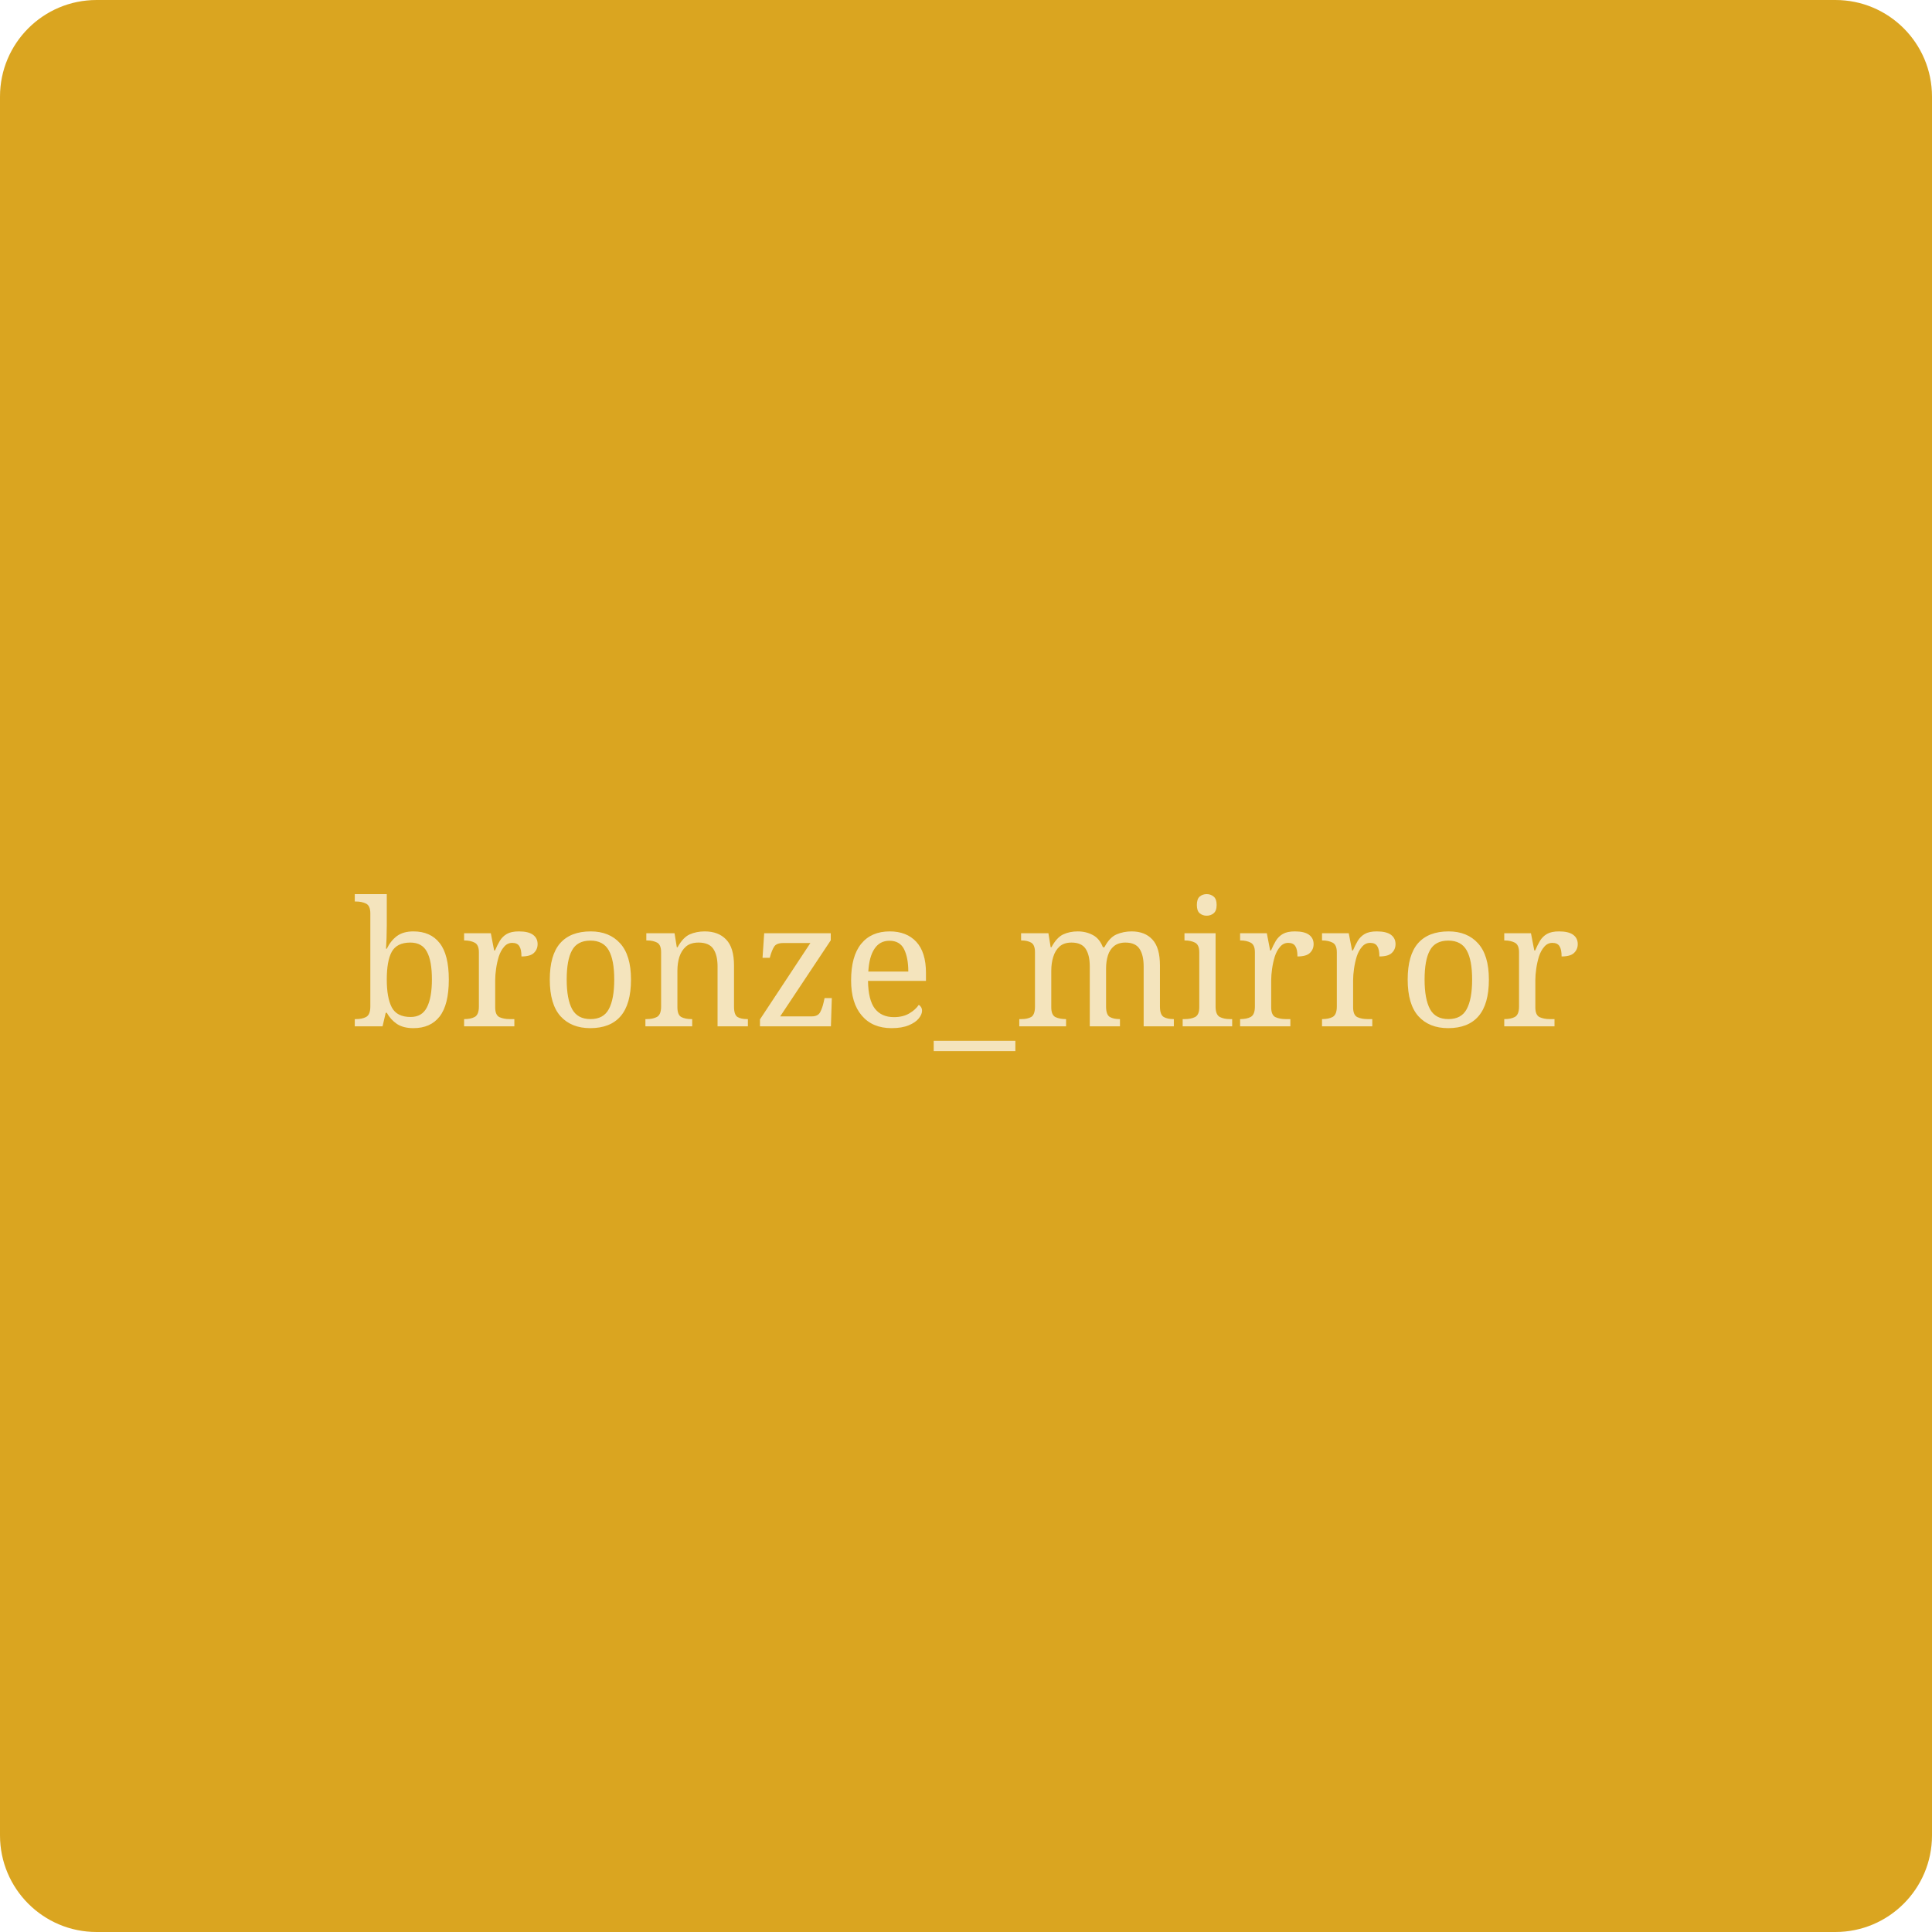
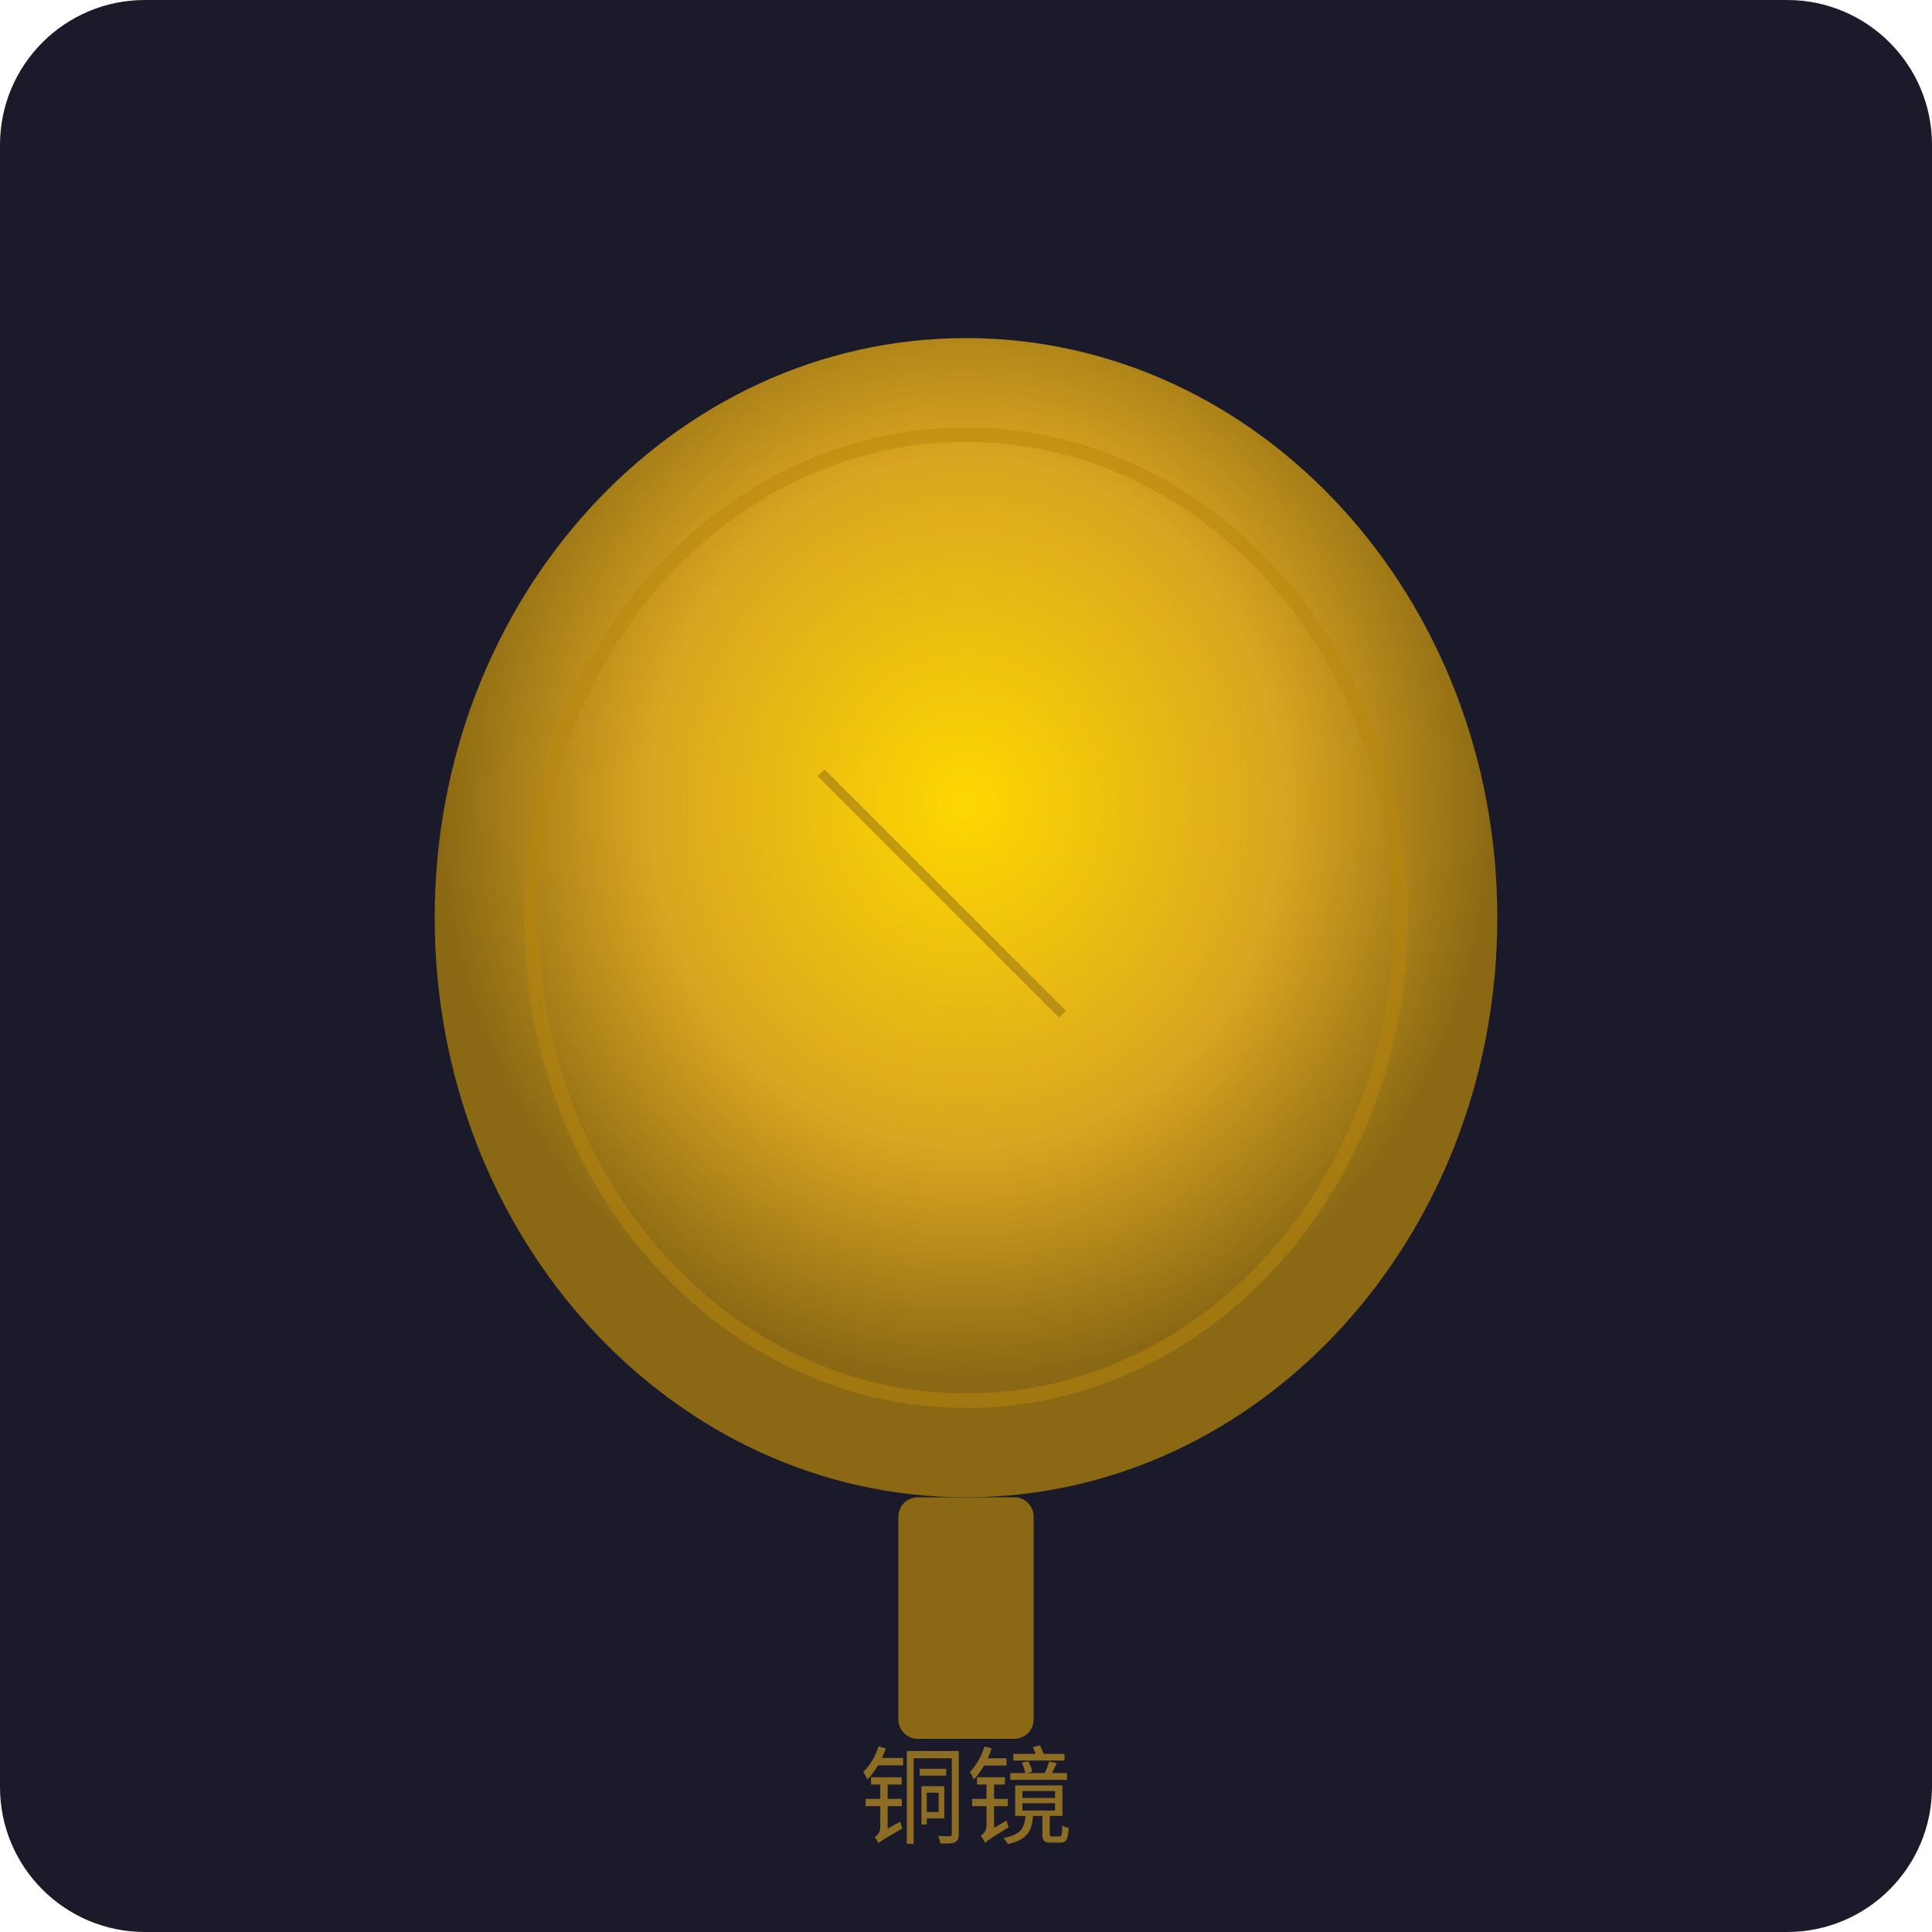
<svg xmlns="http://www.w3.org/2000/svg" width="200" height="200">
-   <rect width="200" height="200" fill="#DAA520" rx="10" />
-   <text x="100" y="100" font-family="serif" font-size="18" fill="rgba(255,255,255,0.7)" text-anchor="middle" dominant-baseline="middle">bronze_mirror</text>
+   <defs>
+     <radialGradient id="mirror-grad" cx="50%" cy="40%" r="50%">
+       <stop offset="0%" stop-color="#FFD700" />
+       <stop offset="60%" stop-color="#DAA520" />
+       <stop offset="100%" stop-color="#8B6914" />
+     </radialGradient>
+   </defs>
+   <rect width="200" height="200" fill="#1A1A2A" rx="15" />
+   <ellipse cx="100" cy="95" rx="55" ry="60" fill="url(#mirror-grad)" />
+   <ellipse cx="100" cy="95" rx="45" ry="50" fill="none" stroke="#B8860B" stroke-width="1.5" opacity="0.5" />
+   <line x1="85" y1="80" x2="110" y2="105" stroke="#8B6914" stroke-width="1" opacity="0.5" />
+   <rect x="93" y="155" width="14" height="25" fill="#8B6914" rx="2" />
+   <text x="100" y="190" font-family="serif" font-size="11" fill="#DAA520" text-anchor="middle" opacity="0.6">铜镜</text>
</svg>
